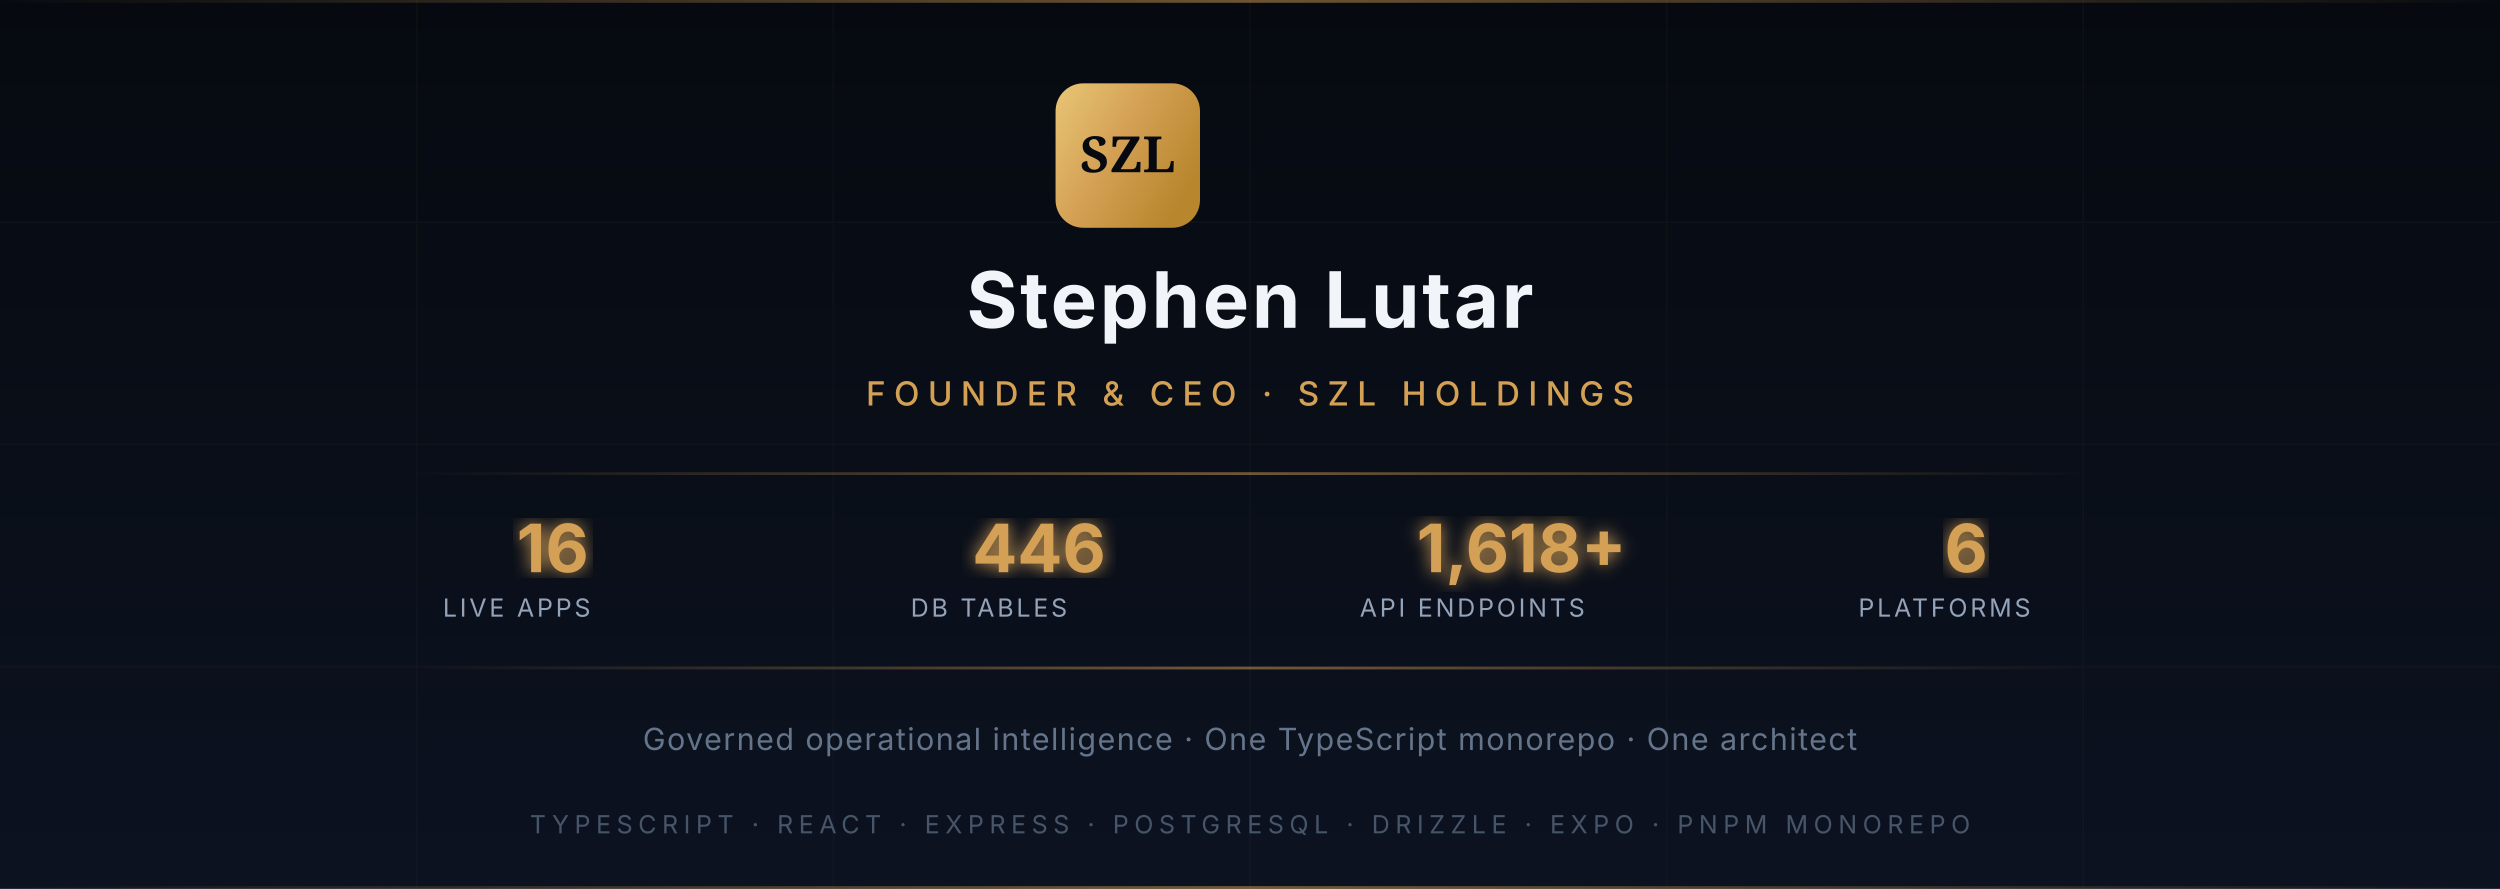
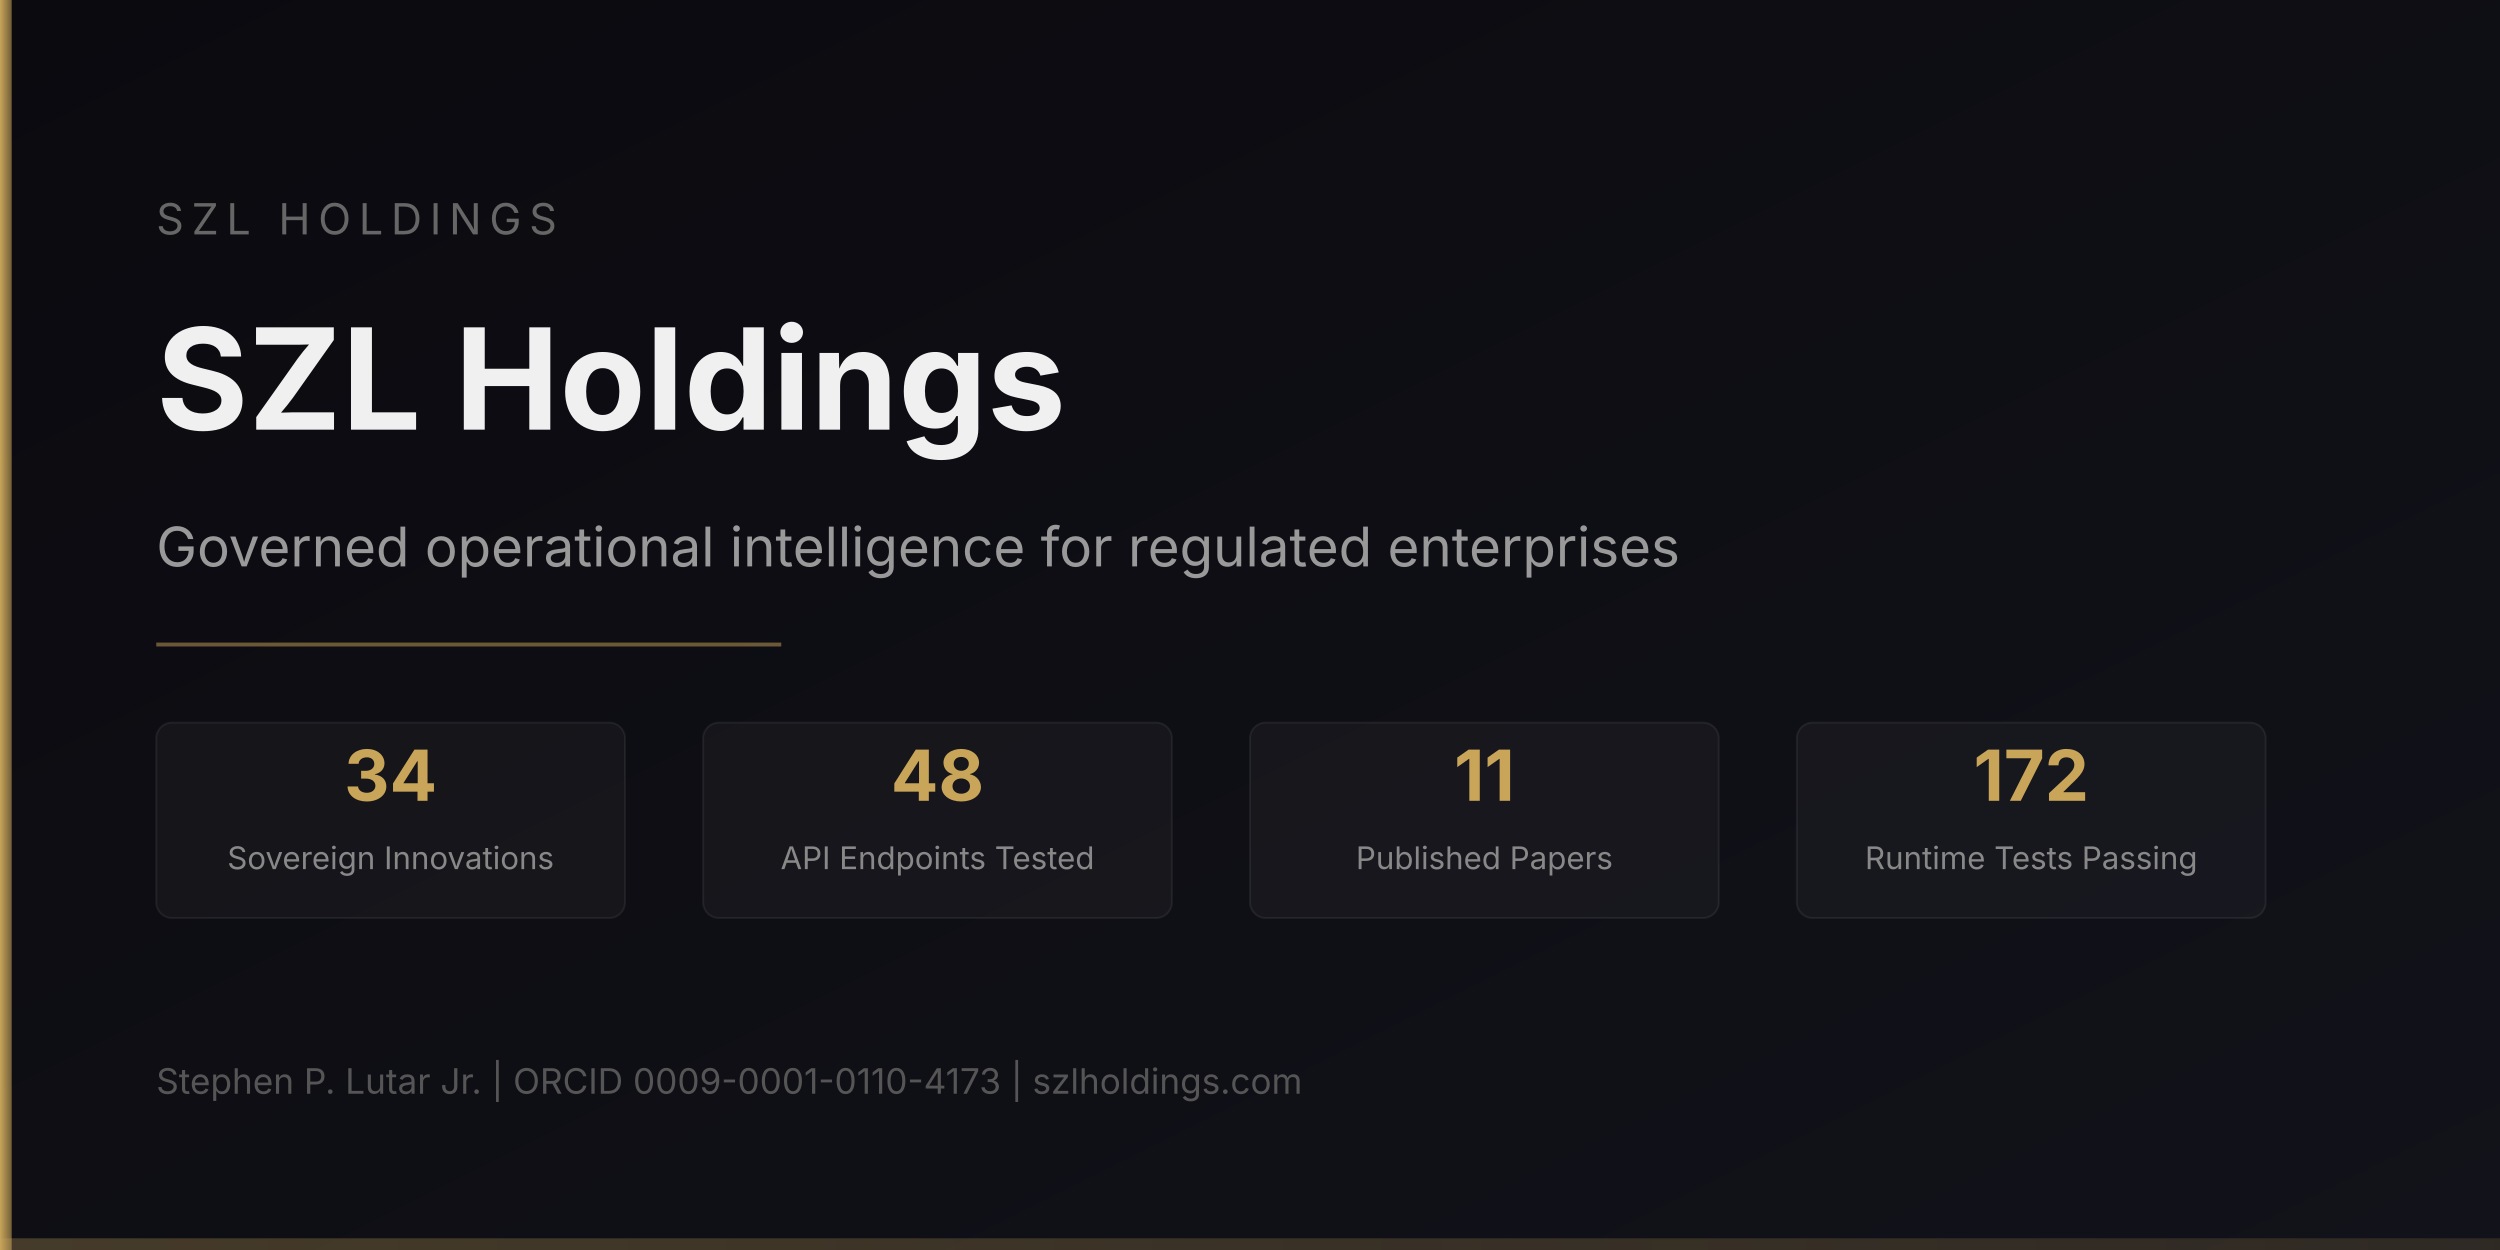
- <svg xmlns="http://www.w3.org/2000/svg" viewBox="0 0 900 320" fill="none">
+ <svg xmlns="http://www.w3.org/2000/svg" width="1280" height="640" viewBox="0 0 1280 640">
  <defs>
-     <linearGradient id="goldGrad" x1="0" y1="0" x2="1" y2="0.6">
-       <stop offset="0%" stop-color="#e8c675" />
-       <stop offset="50%" stop-color="#d4a054" />
-       <stop offset="100%" stop-color="#b8862c" />
+     <linearGradient id="bg" x1="0" y1="0" x2="1" y2="1">
+       <stop offset="0%" stop-color="#0a0a0f" />
+       <stop offset="100%" stop-color="#12121a" />
    </linearGradient>
-     <linearGradient id="bgGrad" x1="0" y1="0" x2="0" y2="1">
-       <stop offset="0%" stop-color="#060a10" />
-       <stop offset="100%" stop-color="#0c1220" />
+     <linearGradient id="accent" x1="0" y1="0" x2="1" y2="0">
+       <stop offset="0%" stop-color="#c9a55a" />
+       <stop offset="100%" stop-color="#c9a55a88" />
    </linearGradient>
-     <linearGradient id="lineGrad" x1="0" y1="0" x2="1" y2="0">
-       <stop offset="0%" stop-color="#d4a054" stop-opacity="0" />
-       <stop offset="50%" stop-color="#d4a054" stop-opacity="0.5" />
-       <stop offset="100%" stop-color="#d4a054" stop-opacity="0" />
-     </linearGradient>
-     <filter id="glow">
-       <feGaussianBlur stdDeviation="3" result="blur" />
-       <feMerge>
-         <feMergeNode in="blur" />
-         <feMergeNode in="SourceGraphic" />
-       </feMerge>
-     </filter>
  </defs>
-   <rect width="900" height="320" fill="url(#bgGrad)" />
-   <rect x="0" y="0" width="900" height="1" fill="url(#lineGrad)" />
-   <rect x="0" y="319" width="900" height="1" fill="url(#lineGrad)" />
-   <g opacity="0.04">
-     <line x1="150" y1="0" x2="150" y2="320" stroke="#d4a054" stroke-width="0.5" />
-     <line x1="300" y1="0" x2="300" y2="320" stroke="#d4a054" stroke-width="0.5" />
-     <line x1="450" y1="0" x2="450" y2="320" stroke="#d4a054" stroke-width="0.5" />
-     <line x1="600" y1="0" x2="600" y2="320" stroke="#d4a054" stroke-width="0.5" />
-     <line x1="750" y1="0" x2="750" y2="320" stroke="#d4a054" stroke-width="0.5" />
-     <line x1="0" y1="80" x2="900" y2="80" stroke="#d4a054" stroke-width="0.5" />
-     <line x1="0" y1="160" x2="900" y2="160" stroke="#d4a054" stroke-width="0.5" />
-     <line x1="0" y1="240" x2="900" y2="240" stroke="#d4a054" stroke-width="0.5" />
-   </g>
-   <rect x="380" y="30" width="52" height="52" rx="10" fill="url(#goldGrad)" />
-   <text x="406" y="62" fill="#060a10" font-family="Georgia, serif" font-size="18" font-weight="800" text-anchor="middle">SZL</text>
-   <text x="450" y="118" fill="#f1f5f9" font-family="system-ui, -apple-system, sans-serif" font-size="28" font-weight="700" text-anchor="middle" letter-spacing="1">Stephen Lutar</text>
-   <text x="450" y="146" fill="#d4a054" font-family="system-ui, -apple-system, sans-serif" font-size="12" font-weight="500" text-anchor="middle" letter-spacing="3">FOUNDER &amp; CEO  ·  SZL HOLDINGS</text>
-   <rect x="150" y="170" width="600" height="1" fill="url(#lineGrad)" />
-   <text x="186" y="206" fill="#d4a054" font-family="system-ui, -apple-system, sans-serif" font-size="24" font-weight="700" filter="url(#glow)">16</text>
-   <text x="186" y="222" fill="#94a3b8" font-family="system-ui, -apple-system, sans-serif" font-size="9" text-anchor="middle" letter-spacing="1">LIVE APPS</text>
-   <text x="350" y="206" fill="#d4a054" font-family="system-ui, -apple-system, sans-serif" font-size="24" font-weight="700" filter="url(#glow)">446</text>
-   <text x="356" y="222" fill="#94a3b8" font-family="system-ui, -apple-system, sans-serif" font-size="9" text-anchor="middle" letter-spacing="1">DB TABLES</text>
-   <text x="510" y="206" fill="#d4a054" font-family="system-ui, -apple-system, sans-serif" font-size="24" font-weight="700" filter="url(#glow)">1,618+</text>
-   <text x="530" y="222" fill="#94a3b8" font-family="system-ui, -apple-system, sans-serif" font-size="9" text-anchor="middle" letter-spacing="1">API ENDPOINTS</text>
-   <text x="700" y="206" fill="#d4a054" font-family="system-ui, -apple-system, sans-serif" font-size="24" font-weight="700" filter="url(#glow)">6</text>
-   <text x="700" y="222" fill="#94a3b8" font-family="system-ui, -apple-system, sans-serif" font-size="9" text-anchor="middle" letter-spacing="1">PLATFORMS</text>
-   <rect x="150" y="240" width="600" height="1" fill="url(#lineGrad)" />
-   <text x="450" y="270" fill="#64748b" font-family="system-ui, -apple-system, sans-serif" font-size="11" text-anchor="middle" letter-spacing="0.5">Governed operational intelligence  ·  One TypeScript monorepo  ·  One architect</text>
-   <text x="450" y="300" fill="#475569" font-family="system-ui, -apple-system, sans-serif" font-size="9" text-anchor="middle" letter-spacing="2">TYPESCRIPT  ·  REACT  ·  EXPRESS  ·  POSTGRESQL  ·  DRIZZLE  ·  EXPO  ·  PNPM MONOREPO</text>
+   <rect width="1280" height="640" fill="url(#bg)" />
+   <rect x="0" y="0" width="6" height="640" fill="url(#accent)" />
+   <rect x="0" y="634" width="1280" height="6" fill="url(#accent)" opacity="0.3" />
+   <text x="80" y="120" font-family="system-ui, -apple-system, sans-serif" font-size="22" font-weight="400" fill="#666" letter-spacing="4">SZL HOLDINGS</text>
+   <text x="80" y="220" font-family="system-ui, -apple-system, sans-serif" font-size="72" font-weight="700" fill="#f0f0f0">SZL Holdings</text>
+   <text x="80" y="290" font-family="system-ui, -apple-system, sans-serif" font-size="28" font-weight="400" fill="#999">Governed operational intelligence for regulated enterprises</text>
+   <line x1="80" y1="330" x2="400" y2="330" stroke="#c9a55a" stroke-width="2" opacity="0.5" />
+   <rect x="80" y="370" width="240" height="100" rx="8" fill="#ffffff08" stroke="#ffffff10" stroke-width="1" />
+   <text x="200" y="410" font-family="system-ui, -apple-system, sans-serif" font-size="36" font-weight="700" fill="#c9a55a" text-anchor="middle">34</text>
+   <text x="200" y="445" font-family="system-ui, -apple-system, sans-serif" font-size="16" font-weight="400" fill="#888" text-anchor="middle">Sovereign Innovations</text>
+   <rect x="360" y="370" width="240" height="100" rx="8" fill="#ffffff08" stroke="#ffffff10" stroke-width="1" />
+   <text x="480" y="410" font-family="system-ui, -apple-system, sans-serif" font-size="36" font-weight="700" fill="#c9a55a" text-anchor="middle">48</text>
+   <text x="480" y="445" font-family="system-ui, -apple-system, sans-serif" font-size="16" font-weight="400" fill="#888" text-anchor="middle">API Endpoints Tested</text>
+   <rect x="640" y="370" width="240" height="100" rx="8" fill="#ffffff08" stroke="#ffffff10" stroke-width="1" />
+   <text x="760" y="410" font-family="system-ui, -apple-system, sans-serif" font-size="36" font-weight="700" fill="#c9a55a" text-anchor="middle">11</text>
+   <text x="760" y="445" font-family="system-ui, -apple-system, sans-serif" font-size="16" font-weight="400" fill="#888" text-anchor="middle">Published Papers</text>
+   <rect x="920" y="370" width="240" height="100" rx="8" fill="#ffffff08" stroke="#ffffff10" stroke-width="1" />
+   <text x="1040" y="410" font-family="system-ui, -apple-system, sans-serif" font-size="36" font-weight="700" fill="#c9a55a" text-anchor="middle">172</text>
+   <text x="1040" y="445" font-family="system-ui, -apple-system, sans-serif" font-size="16" font-weight="400" fill="#888" text-anchor="middle">Runtime Tests Passing</text>
+   <text x="80" y="560" font-family="system-ui, -apple-system, sans-serif" font-size="18" font-weight="400" fill="#555">Stephen P. Lutar Jr.  |  ORCID 0009-0001-0110-4173  |  szlholdings.com</text>
</svg>
